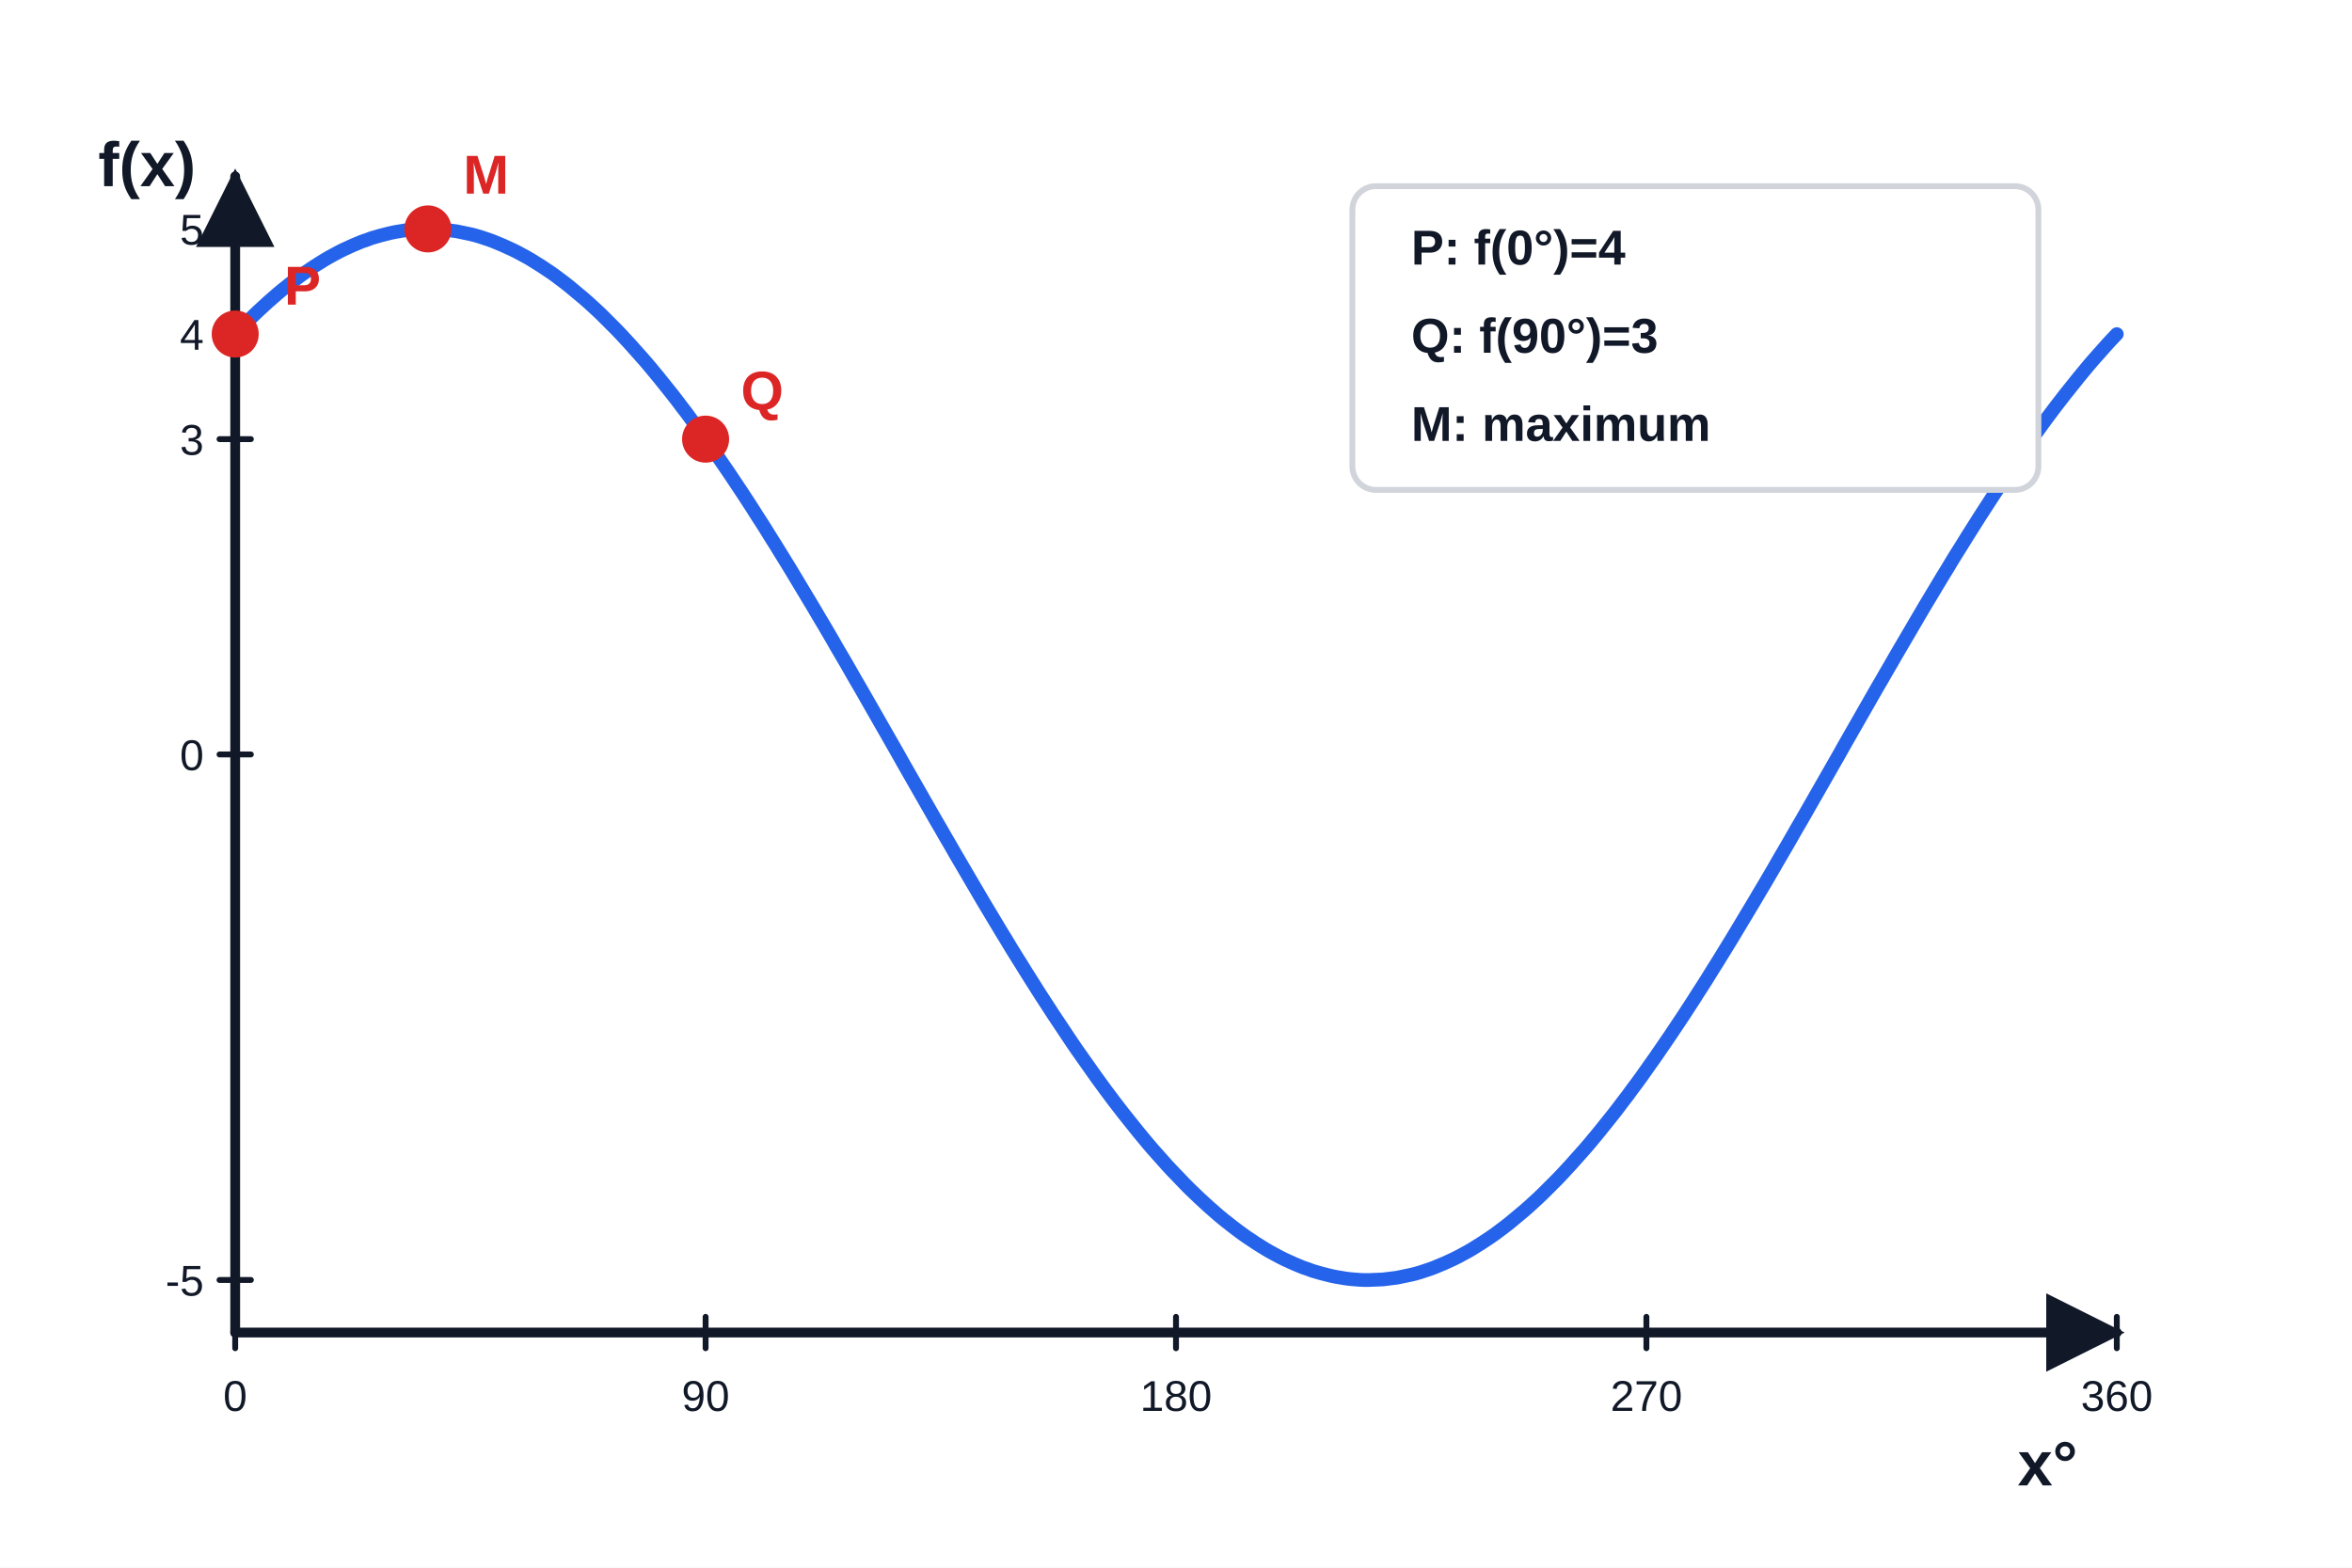
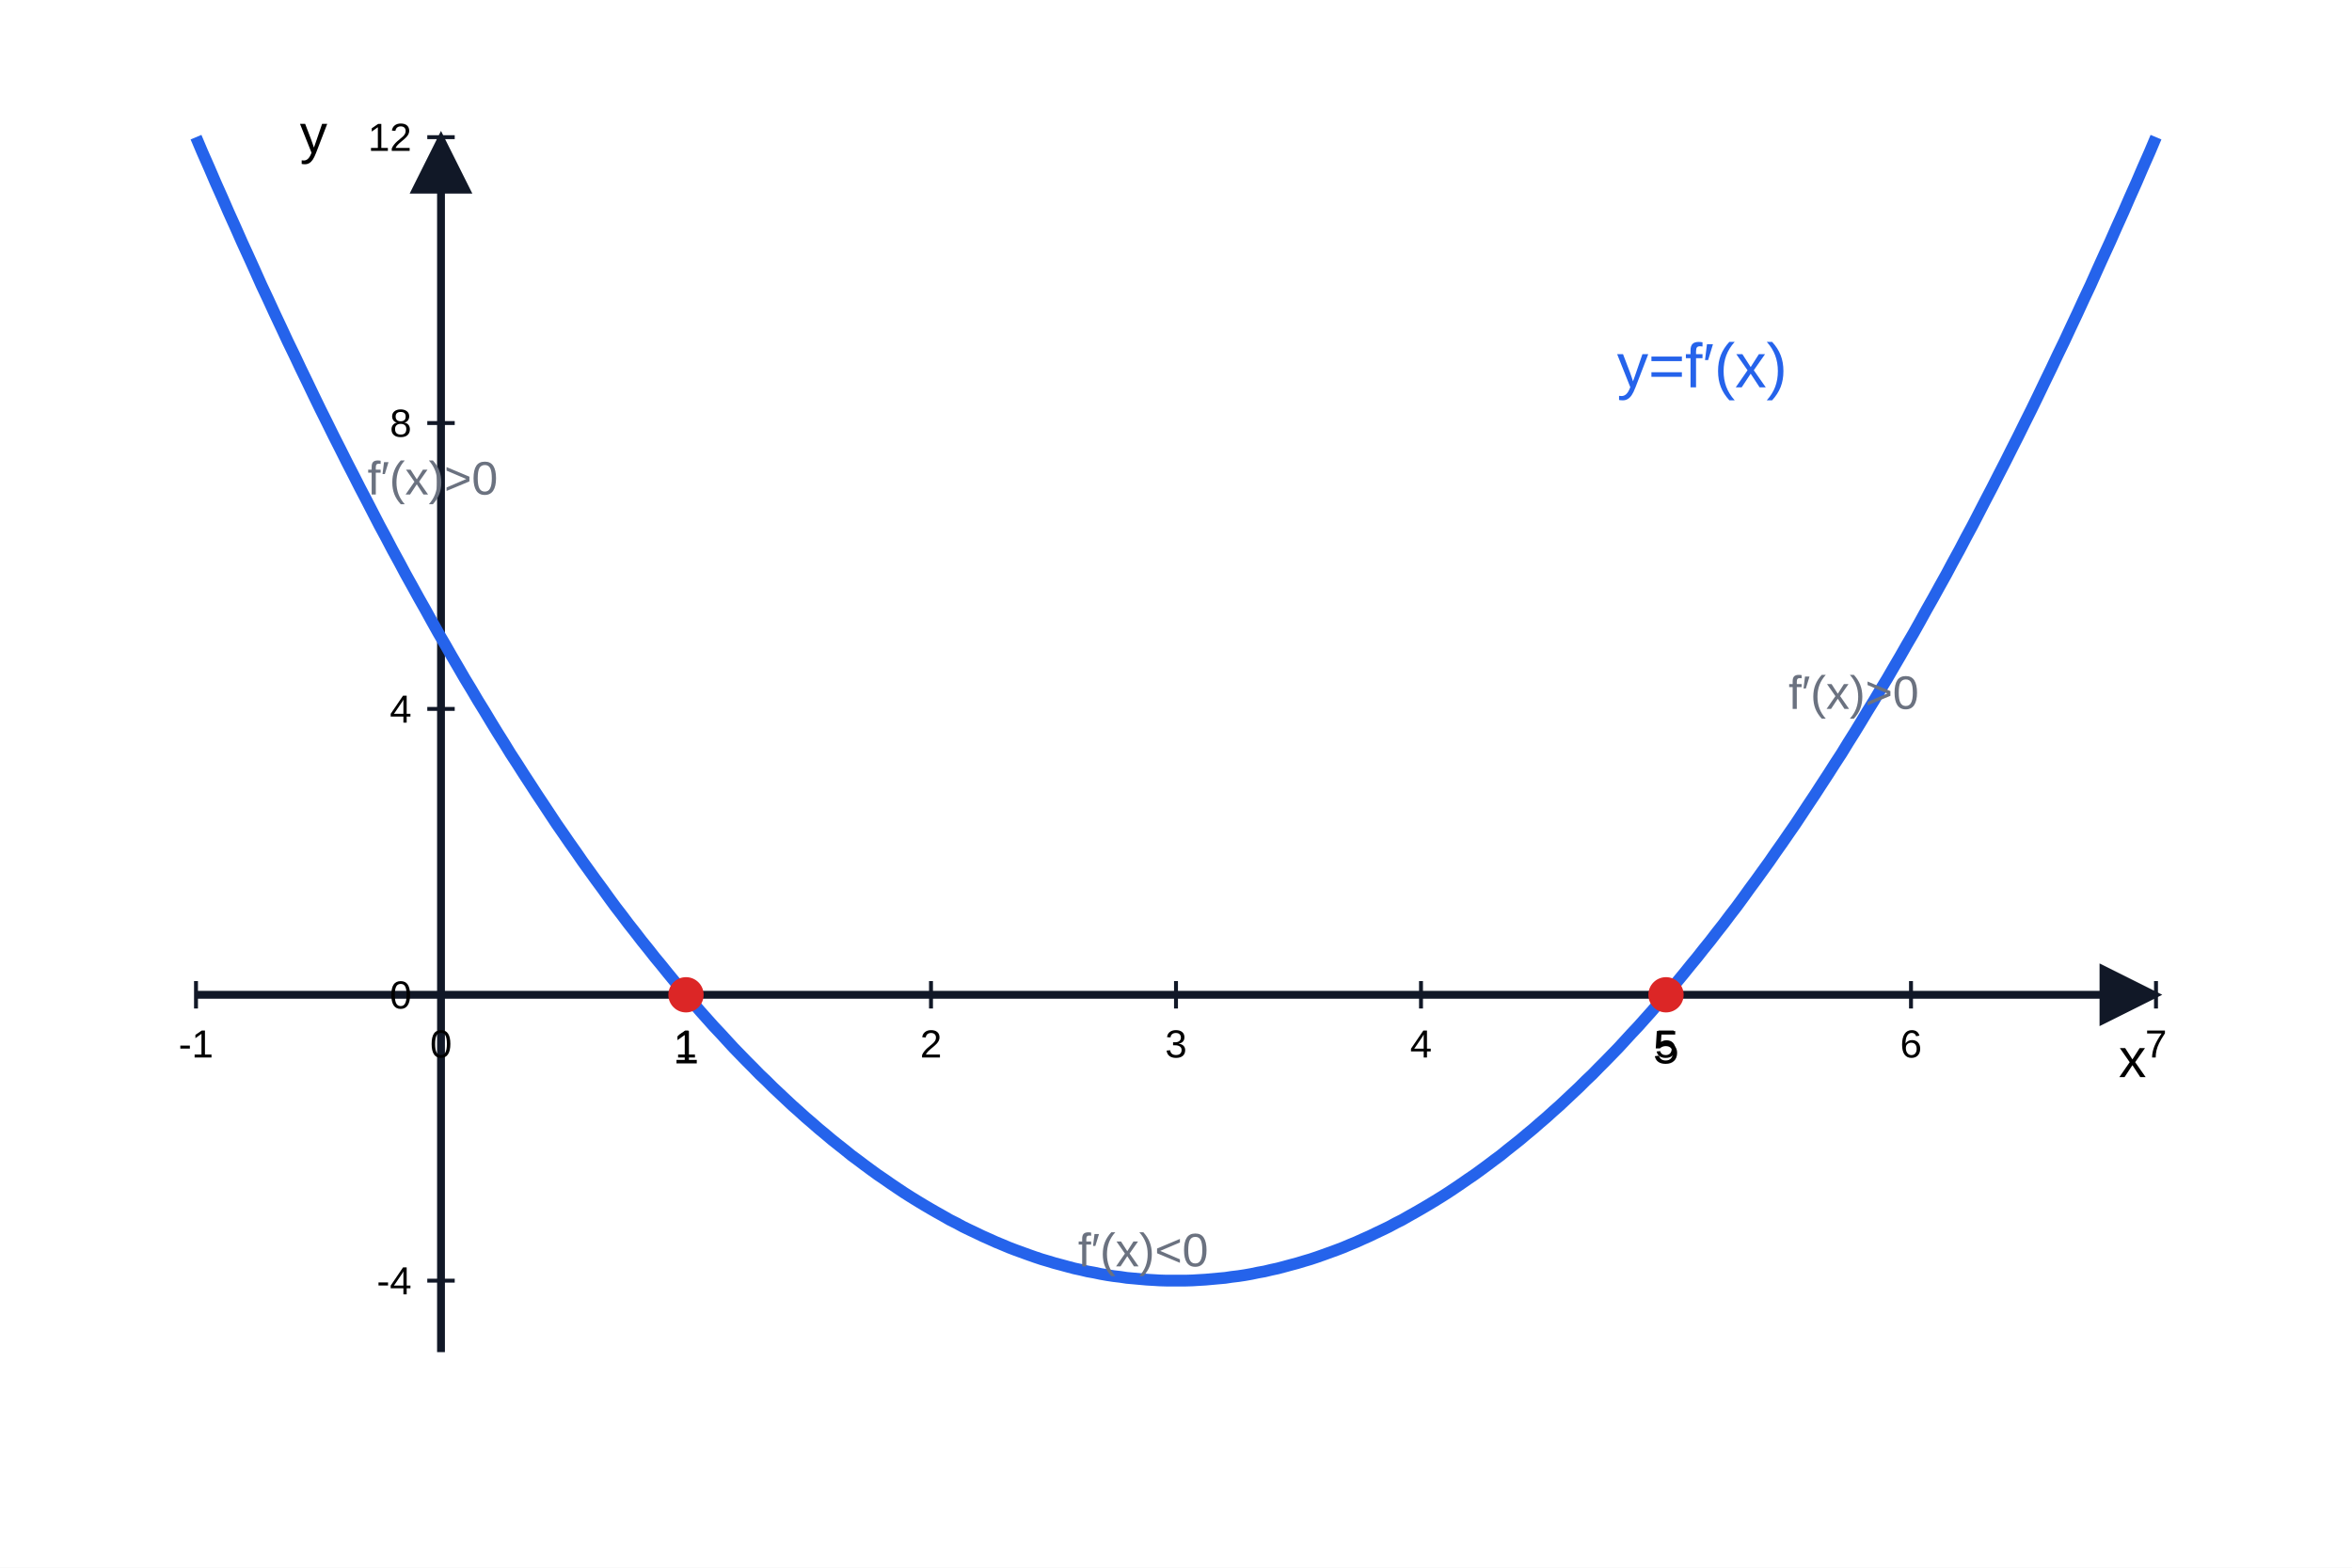
- <svg xmlns="http://www.w3.org/2000/svg" width="1200" height="800" viewBox="0 0 1200 800" role="img">
+ <svg xmlns="http://www.w3.org/2000/svg" width="1200" height="800" viewBox="0 0 1200 800">
  <rect width="1200" height="800" fill="#ffffff" />
  <defs>
-     <marker id="arrow" viewBox="0 0 10 10" refX="9" refY="5" markerWidth="8" markerHeight="8" orient="auto-start-reverse">
-       <path d="M 0 0 L 10 5 L 0 10 z" fill="#111827" />
-     </marker>
-     <marker id="arrowBlue" viewBox="0 0 10 10" refX="9" refY="5" markerWidth="8" markerHeight="8" orient="auto-start-reverse">
-       <path d="M 0 0 L 10 5 L 0 10 z" fill="#2563eb" />
-     </marker>
-     <marker id="arrowRed" viewBox="0 0 10 10" refX="9" refY="5" markerWidth="8" markerHeight="8" orient="auto-start-reverse">
-       <path d="M 0 0 L 10 5 L 0 10 z" fill="#dc2626" />
+     <marker id="arrow" viewBox="0 0 10 10" refX="9" refY="5" markerWidth="8" markerHeight="8" orient="auto">
+       <path d="M0 0 L10 5 L0 10 z" fill="#111827" />
    </marker>
  </defs>
-   <line x1="120" y1="680" x2="1080" y2="680" stroke="#111827" stroke-width="5" stroke-linecap="round" marker-end="url(#arrow)" opacity="1" />
-   <line x1="120" y1="680" x2="120" y2="90" stroke="#111827" stroke-width="5" stroke-linecap="round" marker-end="url(#arrow)" opacity="1" />
-   <text x="1060" y="758" text-anchor="end" font-family="Arial,DejaVu Sans,sans-serif" font-size="32" font-weight="600" fill="#111827" style="">x°</text>
-   <text x="75" y="95" text-anchor="middle" font-family="Arial,DejaVu Sans,sans-serif" font-size="32" font-weight="600" fill="#111827" style="">f(x)</text>
-   <line x1="120.0" y1="672" x2="120.0" y2="688" stroke="#111827" stroke-width="3" stroke-linecap="round" opacity="1" />
-   <text x="120.0" y="720" text-anchor="middle" font-family="Arial,DejaVu Sans,sans-serif" font-size="22" font-weight="500" fill="#111827" style="">0</text>
-   <line x1="360.0" y1="672" x2="360.0" y2="688" stroke="#111827" stroke-width="3" stroke-linecap="round" opacity="1" />
-   <text x="360.0" y="720" text-anchor="middle" font-family="Arial,DejaVu Sans,sans-serif" font-size="22" font-weight="500" fill="#111827" style="">90</text>
-   <line x1="600.0" y1="672" x2="600.0" y2="688" stroke="#111827" stroke-width="3" stroke-linecap="round" opacity="1" />
-   <text x="600.0" y="720" text-anchor="middle" font-family="Arial,DejaVu Sans,sans-serif" font-size="22" font-weight="500" fill="#111827" style="">180</text>
-   <line x1="840.0" y1="672" x2="840.0" y2="688" stroke="#111827" stroke-width="3" stroke-linecap="round" opacity="1" />
-   <text x="840.0" y="720" text-anchor="middle" font-family="Arial,DejaVu Sans,sans-serif" font-size="22" font-weight="500" fill="#111827" style="">270</text>
-   <line x1="1080.0" y1="672" x2="1080.0" y2="688" stroke="#111827" stroke-width="3" stroke-linecap="round" opacity="1" />
-   <text x="1080.0" y="720" text-anchor="middle" font-family="Arial,DejaVu Sans,sans-serif" font-size="22" font-weight="500" fill="#111827" style="">360</text>
-   <line x1="112" y1="653.182" x2="128" y2="653.182" stroke="#111827" stroke-width="3" stroke-linecap="round" opacity="1" />
-   <text x="104" y="661.182" text-anchor="end" font-family="Arial,DejaVu Sans,sans-serif" font-size="22" font-weight="500" fill="#111827" style="">-5</text>
-   <line x1="112" y1="385.0" x2="128" y2="385.0" stroke="#111827" stroke-width="3" stroke-linecap="round" opacity="1" />
-   <text x="104" y="393.0" text-anchor="end" font-family="Arial,DejaVu Sans,sans-serif" font-size="22" font-weight="500" fill="#111827" style="">0</text>
-   <line x1="112" y1="224.091" x2="128" y2="224.091" stroke="#111827" stroke-width="3" stroke-linecap="round" opacity="1" />
-   <text x="104" y="232.091" text-anchor="end" font-family="Arial,DejaVu Sans,sans-serif" font-size="22" font-weight="500" fill="#111827" style="">3</text>
-   <line x1="112" y1="170.455" x2="128" y2="170.455" stroke="#111827" stroke-width="3" stroke-linecap="round" opacity="1" />
-   <text x="104" y="178.455" text-anchor="end" font-family="Arial,DejaVu Sans,sans-serif" font-size="22" font-weight="500" fill="#111827" style="">4</text>
-   <line x1="112" y1="116.818" x2="128" y2="116.818" stroke="#111827" stroke-width="3" stroke-linecap="round" opacity="1" />
-   <text x="104" y="124.818" text-anchor="end" font-family="Arial,DejaVu Sans,sans-serif" font-size="22" font-weight="500" fill="#111827" style="">5</text>
-   <polyline points="120.0,170.5 122.4,168.0 124.8,165.5 127.2,163.1 129.6,160.8 132.0,158.5 134.4,156.3 136.8,154.1 139.2,152.0 141.6,149.9 144.0,147.9 146.4,146.0 148.8,144.1 151.2,142.3 153.6,140.5 156.0,138.8 158.4,137.2 160.8,135.6 163.2,134.1 165.6,132.6 168.0,131.2 170.4,129.9 172.8,128.6 175.2,127.4 177.6,126.3 180.0,125.2 182.4,124.2 184.8,123.2 187.2,122.4 189.6,121.5 192.0,120.8 194.4,120.1 196.8,119.5 199.2,118.9 201.6,118.4 204.0,118.0 206.4,117.6 208.8,117.3 211.2,117.1 213.6,116.9 216.0,116.8 218.4,116.8 220.8,116.9 223.2,117.0 225.6,117.1 228.0,117.4 230.4,117.7 232.8,118.0 235.2,118.5 237.6,119.0 240.0,119.5 242.4,120.1 244.8,120.8 247.2,121.6 249.6,122.4 252.0,123.3 254.4,124.3 256.8,125.3 259.2,126.4 261.6,127.5 264.0,128.7 266.4,130.0 268.8,131.3 271.2,132.7 273.6,134.2 276.0,135.7 278.4,137.3 280.8,138.9 283.2,140.6 285.6,142.4 288.0,144.2 290.4,146.1 292.8,148.1 295.2,150.1 297.6,152.1 300.0,154.2 302.4,156.4 304.8,158.6 307.2,160.9 309.6,163.3 312.0,165.7 314.4,168.1 316.8,170.6 319.2,173.2 321.6,175.8 324.0,178.5 326.4,181.2 328.8,183.9 331.2,186.7 333.6,189.6 336.0,192.5 338.4,195.5 340.8,198.5 343.2,201.5 345.6,204.6 348.0,207.8 350.4,210.9 352.8,214.2 355.2,217.4 357.6,220.7 360.0,224.1 362.4,227.5 364.8,230.9 367.2,234.4 369.6,237.9 372.0,241.4 374.4,245.0 376.8,248.6 379.2,252.2 381.6,255.9 384.0,259.6 386.4,263.4 388.8,267.1 391.2,270.9 393.6,274.8 396.0,278.6 398.4,282.5 400.8,286.4 403.2,290.3 405.6,294.3 408.0,298.3 410.4,302.3 412.8,306.3 415.2,310.3 417.6,314.4 420.0,318.4 422.4,322.5 424.8,326.6 427.2,330.8 429.6,334.9 432.0,339.0 434.4,343.2 436.8,347.4 439.2,351.5 441.6,355.7 444.0,359.9 446.4,364.1 448.8,368.3 451.2,372.5 453.6,376.7 456.0,380.9 458.4,385.1 460.8,389.4 463.2,393.6 465.6,397.8 468.0,402.0 470.4,406.2 472.8,410.4 475.2,414.6 477.6,418.8 480.0,422.9 482.4,427.1 484.8,431.2 487.2,435.4 489.6,439.5 492.0,443.6 494.4,447.7 496.8,451.8 499.2,455.9 501.6,460.0 504.0,464.0 506.4,468.0 508.8,472.0 511.2,476.0 513.6,479.9 516.0,483.9 518.4,487.8 520.8,491.6 523.2,495.5 525.6,499.3 528.0,503.1 530.4,506.9 532.8,510.6 535.2,514.3 537.6,518.0 540.0,521.6 542.4,525.2 544.8,528.8 547.2,532.4 549.6,535.9 552.0,539.3 554.4,542.7 556.8,546.1 559.2,549.5 561.6,552.8 564.0,556.1 566.4,559.3 568.8,562.5 571.2,565.6 573.6,568.7 576.0,571.7 578.4,574.7 580.8,577.7 583.2,580.6 585.6,583.5 588.0,586.3 590.4,589.0 592.8,591.7 595.2,594.4 597.6,597.0 600.0,599.5 602.4,602.0 604.8,604.5 607.2,606.9 609.6,609.2 612.0,611.5 614.4,613.7 616.8,615.9 619.2,618.0 621.6,620.1 624.0,622.1 626.4,624.0 628.8,625.9 631.2,627.7 633.6,629.5 636.0,631.2 638.4,632.8 640.8,634.4 643.2,635.9 645.6,637.4 648.0,638.8 650.4,640.1 652.8,641.4 655.2,642.6 657.6,643.7 660.0,644.8 662.4,645.8 664.8,646.8 667.2,647.6 669.6,648.5 672.0,649.2 674.4,649.9 676.8,650.5 679.2,651.1 681.6,651.6 684.0,652.0 686.4,652.4 688.8,652.7 691.2,652.9 693.6,653.1 696.0,653.2 698.4,653.2 700.8,653.1 703.2,653.0 705.6,652.9 708.0,652.6 710.4,652.3 712.8,652.0 715.2,651.5 717.6,651.0 720.0,650.5 722.4,649.9 724.8,649.2 727.2,648.4 729.6,647.6 732.0,646.7 734.4,645.7 736.8,644.7 739.2,643.6 741.6,642.5 744.0,641.3 746.4,640.0 748.8,638.7 751.2,637.3 753.6,635.8 756.0,634.3 758.4,632.7 760.8,631.1 763.2,629.4 765.6,627.6 768.0,625.8 770.4,623.9 772.8,621.9 775.2,619.9 777.6,617.9 780.0,615.8 782.4,613.6 784.8,611.4 787.2,609.1 789.6,606.7 792.0,604.3 794.4,601.9 796.8,599.4 799.2,596.8 801.6,594.2 804.0,591.5 806.4,588.8 808.8,586.1 811.2,583.3 813.6,580.4 816.0,577.5 818.4,574.5 820.8,571.5 823.2,568.5 825.6,565.4 828.0,562.2 830.4,559.1 832.8,555.8 835.2,552.6 837.6,549.3 840.0,545.9 842.4,542.5 844.8,539.1 847.2,535.6 849.6,532.1 852.0,528.6 854.4,525.0 856.8,521.4 859.2,517.8 861.6,514.1 864.0,510.4 866.4,506.6 868.8,502.9 871.2,499.1 873.6,495.2 876.0,491.4 878.4,487.5 880.8,483.6 883.2,479.7 885.6,475.7 888.0,471.7 890.4,467.7 892.8,463.7 895.2,459.7 897.6,455.6 900.0,451.6 902.4,447.5 904.8,443.4 907.2,439.2 909.6,435.1 912.0,431.0 914.4,426.8 916.8,422.6 919.2,418.5 921.6,414.3 924.0,410.1 926.4,405.9 928.8,401.7 931.2,397.5 933.6,393.3 936.0,389.1 938.4,384.9 940.8,380.6 943.2,376.4 945.6,372.2 948.0,368.0 950.4,363.8 952.8,359.6 955.2,355.4 957.6,351.2 960.0,347.1 962.4,342.9 964.8,338.8 967.2,334.6 969.6,330.5 972.0,326.4 974.4,322.3 976.8,318.2 979.2,314.1 981.6,310.0 984.0,306.0 986.4,302.0 988.8,298.0 991.2,294.0 993.6,290.1 996.0,286.1 998.4,282.2 1000.8,278.4 1003.2,274.5 1005.6,270.7 1008.0,266.9 1010.4,263.1 1012.8,259.4 1015.2,255.7 1017.6,252.0 1020.0,248.4 1022.4,244.8 1024.8,241.2 1027.2,237.6 1029.6,234.1 1032.0,230.7 1034.4,227.3 1036.8,223.9 1039.2,220.5 1041.6,217.2 1044.0,213.9 1046.4,210.7 1048.8,207.5 1051.2,204.4 1053.6,201.3 1056.0,198.3 1058.4,195.3 1060.8,192.3 1063.2,189.4 1065.6,186.5 1068.0,183.7 1070.4,181.0 1072.8,178.3 1075.2,175.6 1077.6,173.0 1080.0,170.5" fill="none" stroke="#2563eb" stroke-width="7" stroke-linecap="round" stroke-linejoin="round" opacity="1" />
-   <circle cx="120.0" cy="170.455" r="10" fill="#dc2626" stroke="#dc2626" stroke-width="4" opacity="1" />
-   <text x="145.0" y="155.455" text-anchor="start" font-family="Arial,DejaVu Sans,sans-serif" font-size="28" font-weight="600" fill="#dc2626" style="">P</text>
-   <circle cx="360.0" cy="224.091" r="10" fill="#dc2626" stroke="#dc2626" stroke-width="4" opacity="1" />
-   <text x="378.0" y="209.091" text-anchor="start" font-family="Arial,DejaVu Sans,sans-serif" font-size="28" font-weight="600" fill="#dc2626" style="">Q</text>
-   <circle cx="218.32" cy="116.818" r="10" fill="#dc2626" stroke="#dc2626" stroke-width="4" opacity="1" />
-   <text x="236.32" y="98.818" text-anchor="start" font-family="Arial,DejaVu Sans,sans-serif" font-size="28" font-weight="600" fill="#dc2626" style="">M</text>
-   <rect x="690" y="95" width="350" height="155" rx="12" fill="#ffffff" stroke="#d1d5db" stroke-width="3" opacity="1" />
-   <text x="720" y="135" text-anchor="start" font-family="Arial,DejaVu Sans,sans-serif" font-size="25" font-weight="600" fill="#111827" style="">P: f(0°)=4</text>
-   <text x="720" y="180" text-anchor="start" font-family="Arial,DejaVu Sans,sans-serif" font-size="25" font-weight="600" fill="#111827" style="">Q: f(90°)=3</text>
-   <text x="720" y="225" text-anchor="start" font-family="Arial,DejaVu Sans,sans-serif" font-size="25" font-weight="600" fill="#111827" style="">M: maximum</text>
+   <line x1="100" y1="507.647" x2="1100" y2="507.647" stroke="#111827" stroke-width="4" marker-end="url(#arrow)" />
+   <line x1="225.0" y1="690" x2="225.0" y2="70" stroke="#111827" stroke-width="4" marker-end="url(#arrow)" />
+   <text x="1095" y="549.647" text-anchor="end" font-family="Arial,DejaVu Sans,sans-serif" font-size="28">x</text>
+   <text x="160.0" y="78" text-anchor="middle" font-family="Arial,DejaVu Sans,sans-serif" font-size="28">y</text>
+   <line x1="100.0" y1="500.647" x2="100.0" y2="514.647" stroke="#111827" stroke-width="2" />
+   <text x="100.0" y="539.647" text-anchor="middle" font-family="Arial,DejaVu Sans,sans-serif" font-size="20">-1</text>
+   <line x1="225.0" y1="500.647" x2="225.0" y2="514.647" stroke="#111827" stroke-width="2" />
+   <text x="225.0" y="539.647" text-anchor="middle" font-family="Arial,DejaVu Sans,sans-serif" font-size="20">0</text>
+   <line x1="350.0" y1="500.647" x2="350.0" y2="514.647" stroke="#111827" stroke-width="2" />
+   <text x="350.0" y="539.647" text-anchor="middle" font-family="Arial,DejaVu Sans,sans-serif" font-size="20">1</text>
+   <line x1="475.0" y1="500.647" x2="475.0" y2="514.647" stroke="#111827" stroke-width="2" />
+   <text x="475.0" y="539.647" text-anchor="middle" font-family="Arial,DejaVu Sans,sans-serif" font-size="20">2</text>
+   <line x1="600.0" y1="500.647" x2="600.0" y2="514.647" stroke="#111827" stroke-width="2" />
+   <text x="600.0" y="539.647" text-anchor="middle" font-family="Arial,DejaVu Sans,sans-serif" font-size="20">3</text>
+   <line x1="725.0" y1="500.647" x2="725.0" y2="514.647" stroke="#111827" stroke-width="2" />
+   <text x="725.0" y="539.647" text-anchor="middle" font-family="Arial,DejaVu Sans,sans-serif" font-size="20">4</text>
+   <line x1="850.0" y1="500.647" x2="850.0" y2="514.647" stroke="#111827" stroke-width="2" />
+   <text x="850.0" y="539.647" text-anchor="middle" font-family="Arial,DejaVu Sans,sans-serif" font-size="20">5</text>
+   <line x1="975.0" y1="500.647" x2="975.0" y2="514.647" stroke="#111827" stroke-width="2" />
+   <text x="975.0" y="539.647" text-anchor="middle" font-family="Arial,DejaVu Sans,sans-serif" font-size="20">6</text>
+   <line x1="1100.0" y1="500.647" x2="1100.0" y2="514.647" stroke="#111827" stroke-width="2" />
+   <text x="1100.0" y="539.647" text-anchor="middle" font-family="Arial,DejaVu Sans,sans-serif" font-size="20">7</text>
+   <line x1="218.0" y1="653.529" x2="232.0" y2="653.529" stroke="#111827" stroke-width="2" />
+   <text x="210.0" y="660.529" text-anchor="end" font-family="Arial,DejaVu Sans,sans-serif" font-size="20">-4</text>
+   <line x1="218.0" y1="507.647" x2="232.0" y2="507.647" stroke="#111827" stroke-width="2" />
+   <text x="210.0" y="514.647" text-anchor="end" font-family="Arial,DejaVu Sans,sans-serif" font-size="20">0</text>
+   <line x1="218.0" y1="361.765" x2="232.0" y2="361.765" stroke="#111827" stroke-width="2" />
+   <text x="210.0" y="368.765" text-anchor="end" font-family="Arial,DejaVu Sans,sans-serif" font-size="20">4</text>
+   <line x1="218.0" y1="215.882" x2="232.0" y2="215.882" stroke="#111827" stroke-width="2" />
+   <text x="210.0" y="222.882" text-anchor="end" font-family="Arial,DejaVu Sans,sans-serif" font-size="20">8</text>
+   <line x1="218.0" y1="70.0" x2="232.0" y2="70.0" stroke="#111827" stroke-width="2" />
+   <text x="210.0" y="77.0" text-anchor="end" font-family="Arial,DejaVu Sans,sans-serif" font-size="20">12</text>
+   <polyline points="100.0,70.0 103.3,77.8 106.7,85.5 110.0,93.2 113.4,100.8 116.7,108.4 120.1,115.9 123.4,123.4 126.8,130.8 130.1,138.1 133.4,145.5 136.8,152.7 140.1,159.9 143.5,167.1 146.8,174.2 150.2,181.2 153.5,188.2 156.9,195.2 160.2,202.1 163.5,208.9 166.9,215.7 170.2,222.4 173.6,229.1 176.9,235.7 180.3,242.3 183.6,248.8 187.0,255.3 190.3,261.7 193.6,268.1 197.0,274.4 200.3,280.7 203.7,286.9 207.0,293.1 210.4,299.2 213.7,305.2 217.1,311.2 220.4,317.2 223.7,323.1 227.1,328.9 230.4,334.7 233.8,340.5 237.1,346.2 240.5,351.8 243.8,357.4 247.2,362.9 250.5,368.4 253.8,373.8 257.2,379.2 260.5,384.6 263.9,389.8 267.2,395.0 270.6,400.2 273.9,405.3 277.3,410.4 280.6,415.4 283.9,420.4 287.3,425.3 290.6,430.1 294.0,434.9 297.3,439.7 300.7,444.4 304.0,449.0 307.4,453.6 310.7,458.2 314.0,462.7 317.4,467.1 320.7,471.5 324.1,475.8 327.4,480.1 330.8,484.3 334.1,488.5 337.5,492.6 340.8,496.7 344.1,500.7 347.5,504.7 350.8,508.6 354.2,512.5 357.5,516.3 360.9,520.1 364.2,523.8 367.6,527.4 370.9,531.0 374.2,534.6 377.6,538.1 380.9,541.5 384.3,544.9 387.6,548.3 391.0,551.5 394.3,554.8 397.7,558.0 401.0,561.1 404.3,564.2 407.7,567.2 411.0,570.2 414.4,573.1 417.7,576.0 421.1,578.8 424.4,581.6 427.8,584.3 431.1,586.9 434.4,589.6 437.8,592.1 441.1,594.6 444.5,597.1 447.8,599.5 451.2,601.8 454.5,604.1 457.9,606.4 461.2,608.6 464.5,610.7 467.9,612.8 471.2,614.8 474.6,616.8 477.9,618.7 481.3,620.6 484.6,622.5 488.0,624.2 491.3,626.0 494.6,627.6 498.0,629.2 501.3,630.8 504.7,632.3 508.0,633.8 511.4,635.2 514.7,636.6 518.1,637.9 521.4,639.1 524.7,640.3 528.1,641.5 531.4,642.6 534.8,643.6 538.1,644.6 541.5,645.5 544.8,646.4 548.2,647.3 551.5,648.0 554.8,648.8 558.2,649.4 561.5,650.1 564.9,650.7 568.2,651.2 571.6,651.6 574.9,652.1 578.3,652.4 581.6,652.7 584.9,653.0 588.3,653.2 591.6,653.4 595.0,653.5 598.3,653.5 601.7,653.5 605.0,653.5 608.4,653.4 611.7,653.2 615.1,653.0 618.4,652.7 621.7,652.4 625.1,652.1 628.4,651.6 631.8,651.2 635.1,650.7 638.5,650.1 641.8,649.4 645.2,648.8 648.5,648.0 651.8,647.3 655.2,646.4 658.5,645.5 661.9,644.6 665.2,643.6 668.6,642.6 671.9,641.5 675.3,640.3 678.6,639.1 681.9,637.9 685.3,636.6 688.6,635.2 692.0,633.8 695.3,632.3 698.7,630.8 702.0,629.2 705.4,627.6 708.7,626.0 712.0,624.2 715.4,622.5 718.7,620.6 722.1,618.7 725.4,616.8 728.8,614.8 732.1,612.8 735.5,610.7 738.8,608.6 742.1,606.4 745.5,604.1 748.8,601.8 752.2,599.5 755.5,597.1 758.9,594.6 762.2,592.1 765.6,589.6 768.9,586.9 772.2,584.3 775.6,581.6 778.9,578.8 782.3,576.0 785.6,573.1 789.0,570.2 792.3,567.2 795.7,564.2 799.0,561.1 802.3,558.0 805.7,554.8 809.0,551.5 812.4,548.3 815.7,544.9 819.1,541.5 822.4,538.1 825.8,534.6 829.1,531.0 832.4,527.4 835.8,523.8 839.1,520.1 842.5,516.3 845.8,512.5 849.2,508.6 852.5,504.7 855.9,500.7 859.2,496.7 862.5,492.6 865.9,488.5 869.2,484.3 872.6,480.1 875.9,475.8 879.3,471.5 882.6,467.1 886.0,462.7 889.3,458.2 892.6,453.6 896.0,449.0 899.3,444.4 902.7,439.7 906.0,434.9 909.4,430.1 912.7,425.3 916.1,420.4 919.4,415.4 922.7,410.4 926.1,405.3 929.4,400.2 932.8,395.0 936.1,389.8 939.5,384.6 942.8,379.2 946.2,373.8 949.5,368.4 952.8,362.9 956.2,357.4 959.5,351.8 962.9,346.2 966.2,340.5 969.6,334.7 972.9,328.9 976.3,323.1 979.6,317.2 982.9,311.2 986.3,305.2 989.6,299.2 993.0,293.1 996.3,286.9 999.7,280.7 1003.0,274.4 1006.4,268.1 1009.7,261.7 1013.0,255.3 1016.4,248.8 1019.7,242.3 1023.1,235.7 1026.4,229.1 1029.8,222.4 1033.1,215.7 1036.5,208.9 1039.8,202.1 1043.1,195.2 1046.5,188.2 1049.8,181.2 1053.2,174.2 1056.5,167.1 1059.9,159.9 1063.2,152.7 1066.6,145.5 1069.9,138.1 1073.2,130.8 1076.6,123.4 1079.9,115.9 1083.3,108.4 1086.6,100.8 1090.0,93.2 1093.3,85.5 1096.7,77.8 1100.0,70.0" fill="none" stroke="#2563eb" stroke-width="6" />
+   <circle cx="350.0" cy="507.647" r="9" fill="#dc2626" />
+   <text x="350.0" y="542.647" text-anchor="middle" font-family="Arial,DejaVu Sans,sans-serif" font-size="24">1</text>
+   <circle cx="850.0" cy="507.647" r="9" fill="#dc2626" />
+   <text x="850.0" y="542.647" text-anchor="middle" font-family="Arial,DejaVu Sans,sans-serif" font-size="24">5</text>
+   <text x="825.0" y="197.647" font-family="Arial,DejaVu Sans,sans-serif" font-size="32" fill="#2563eb">y=f′(x)</text>
+   <text x="550.0" y="646.235" font-family="Arial,DejaVu Sans,sans-serif" font-size="24" fill="#6b7280">f′(x)&lt;0</text>
+   <text x="187.5" y="252.353" font-family="Arial,DejaVu Sans,sans-serif" font-size="24" fill="#6b7280">f′(x)&gt;0</text>
+   <text x="912.5" y="361.765" font-family="Arial,DejaVu Sans,sans-serif" font-size="24" fill="#6b7280">f′(x)&gt;0</text>
</svg>
